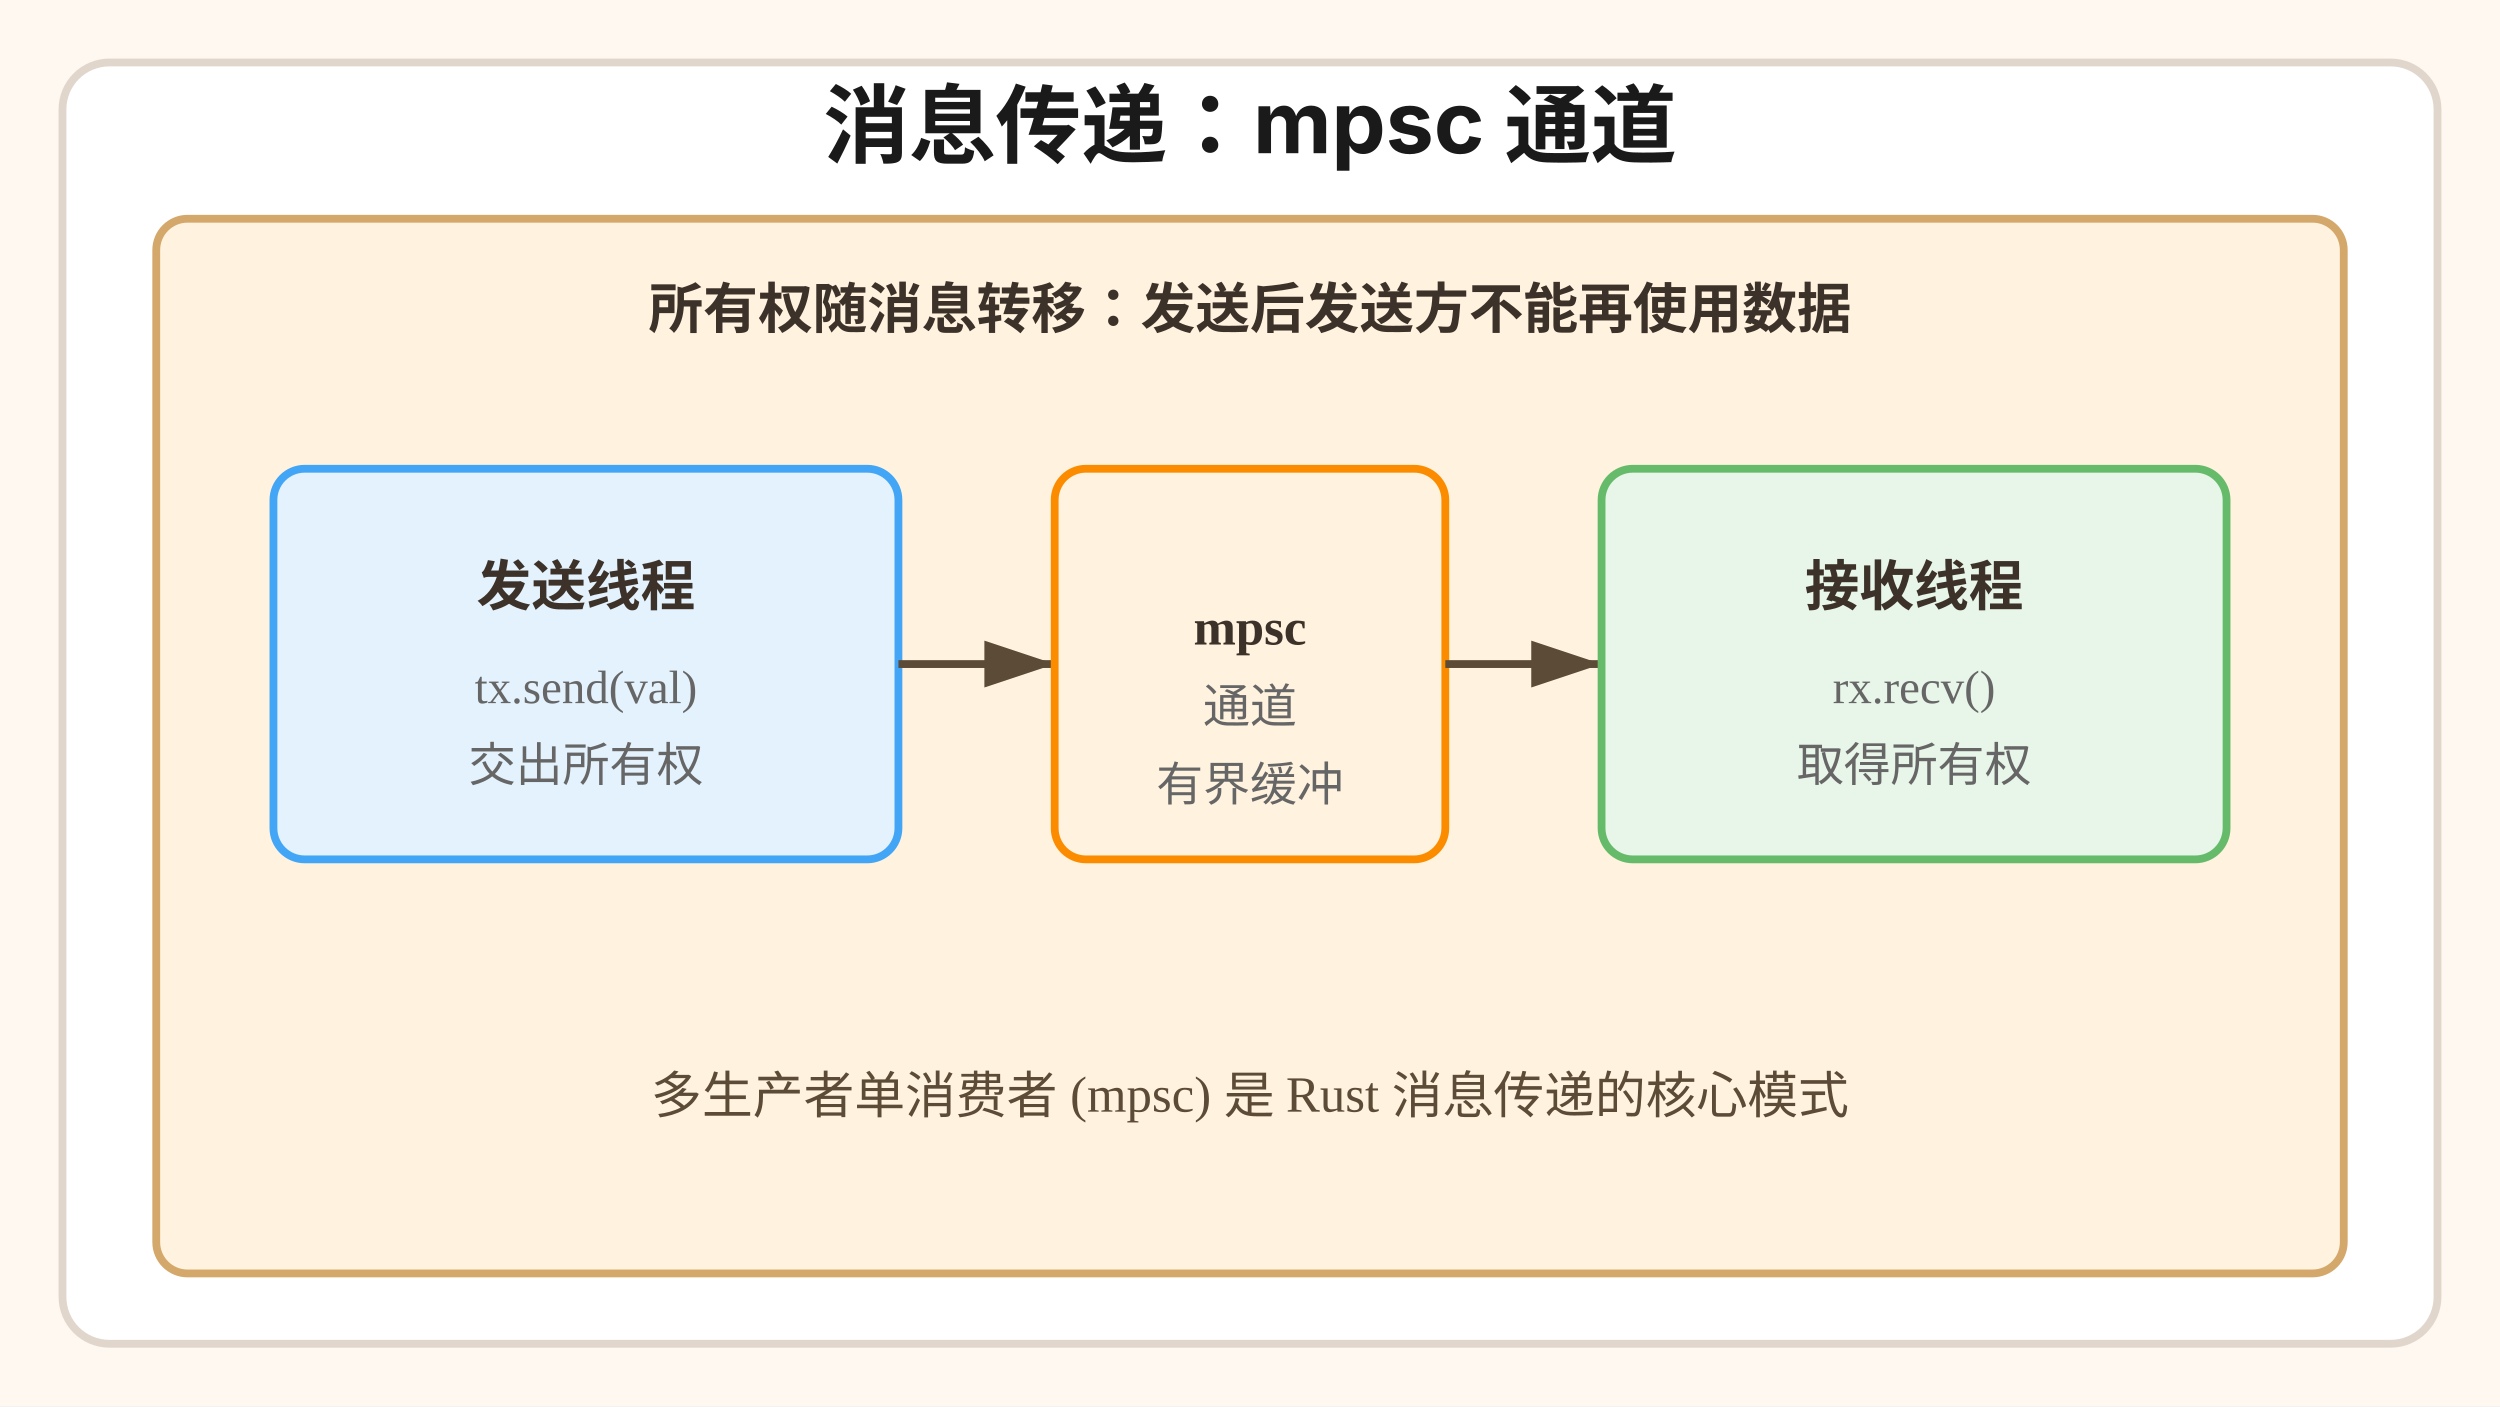
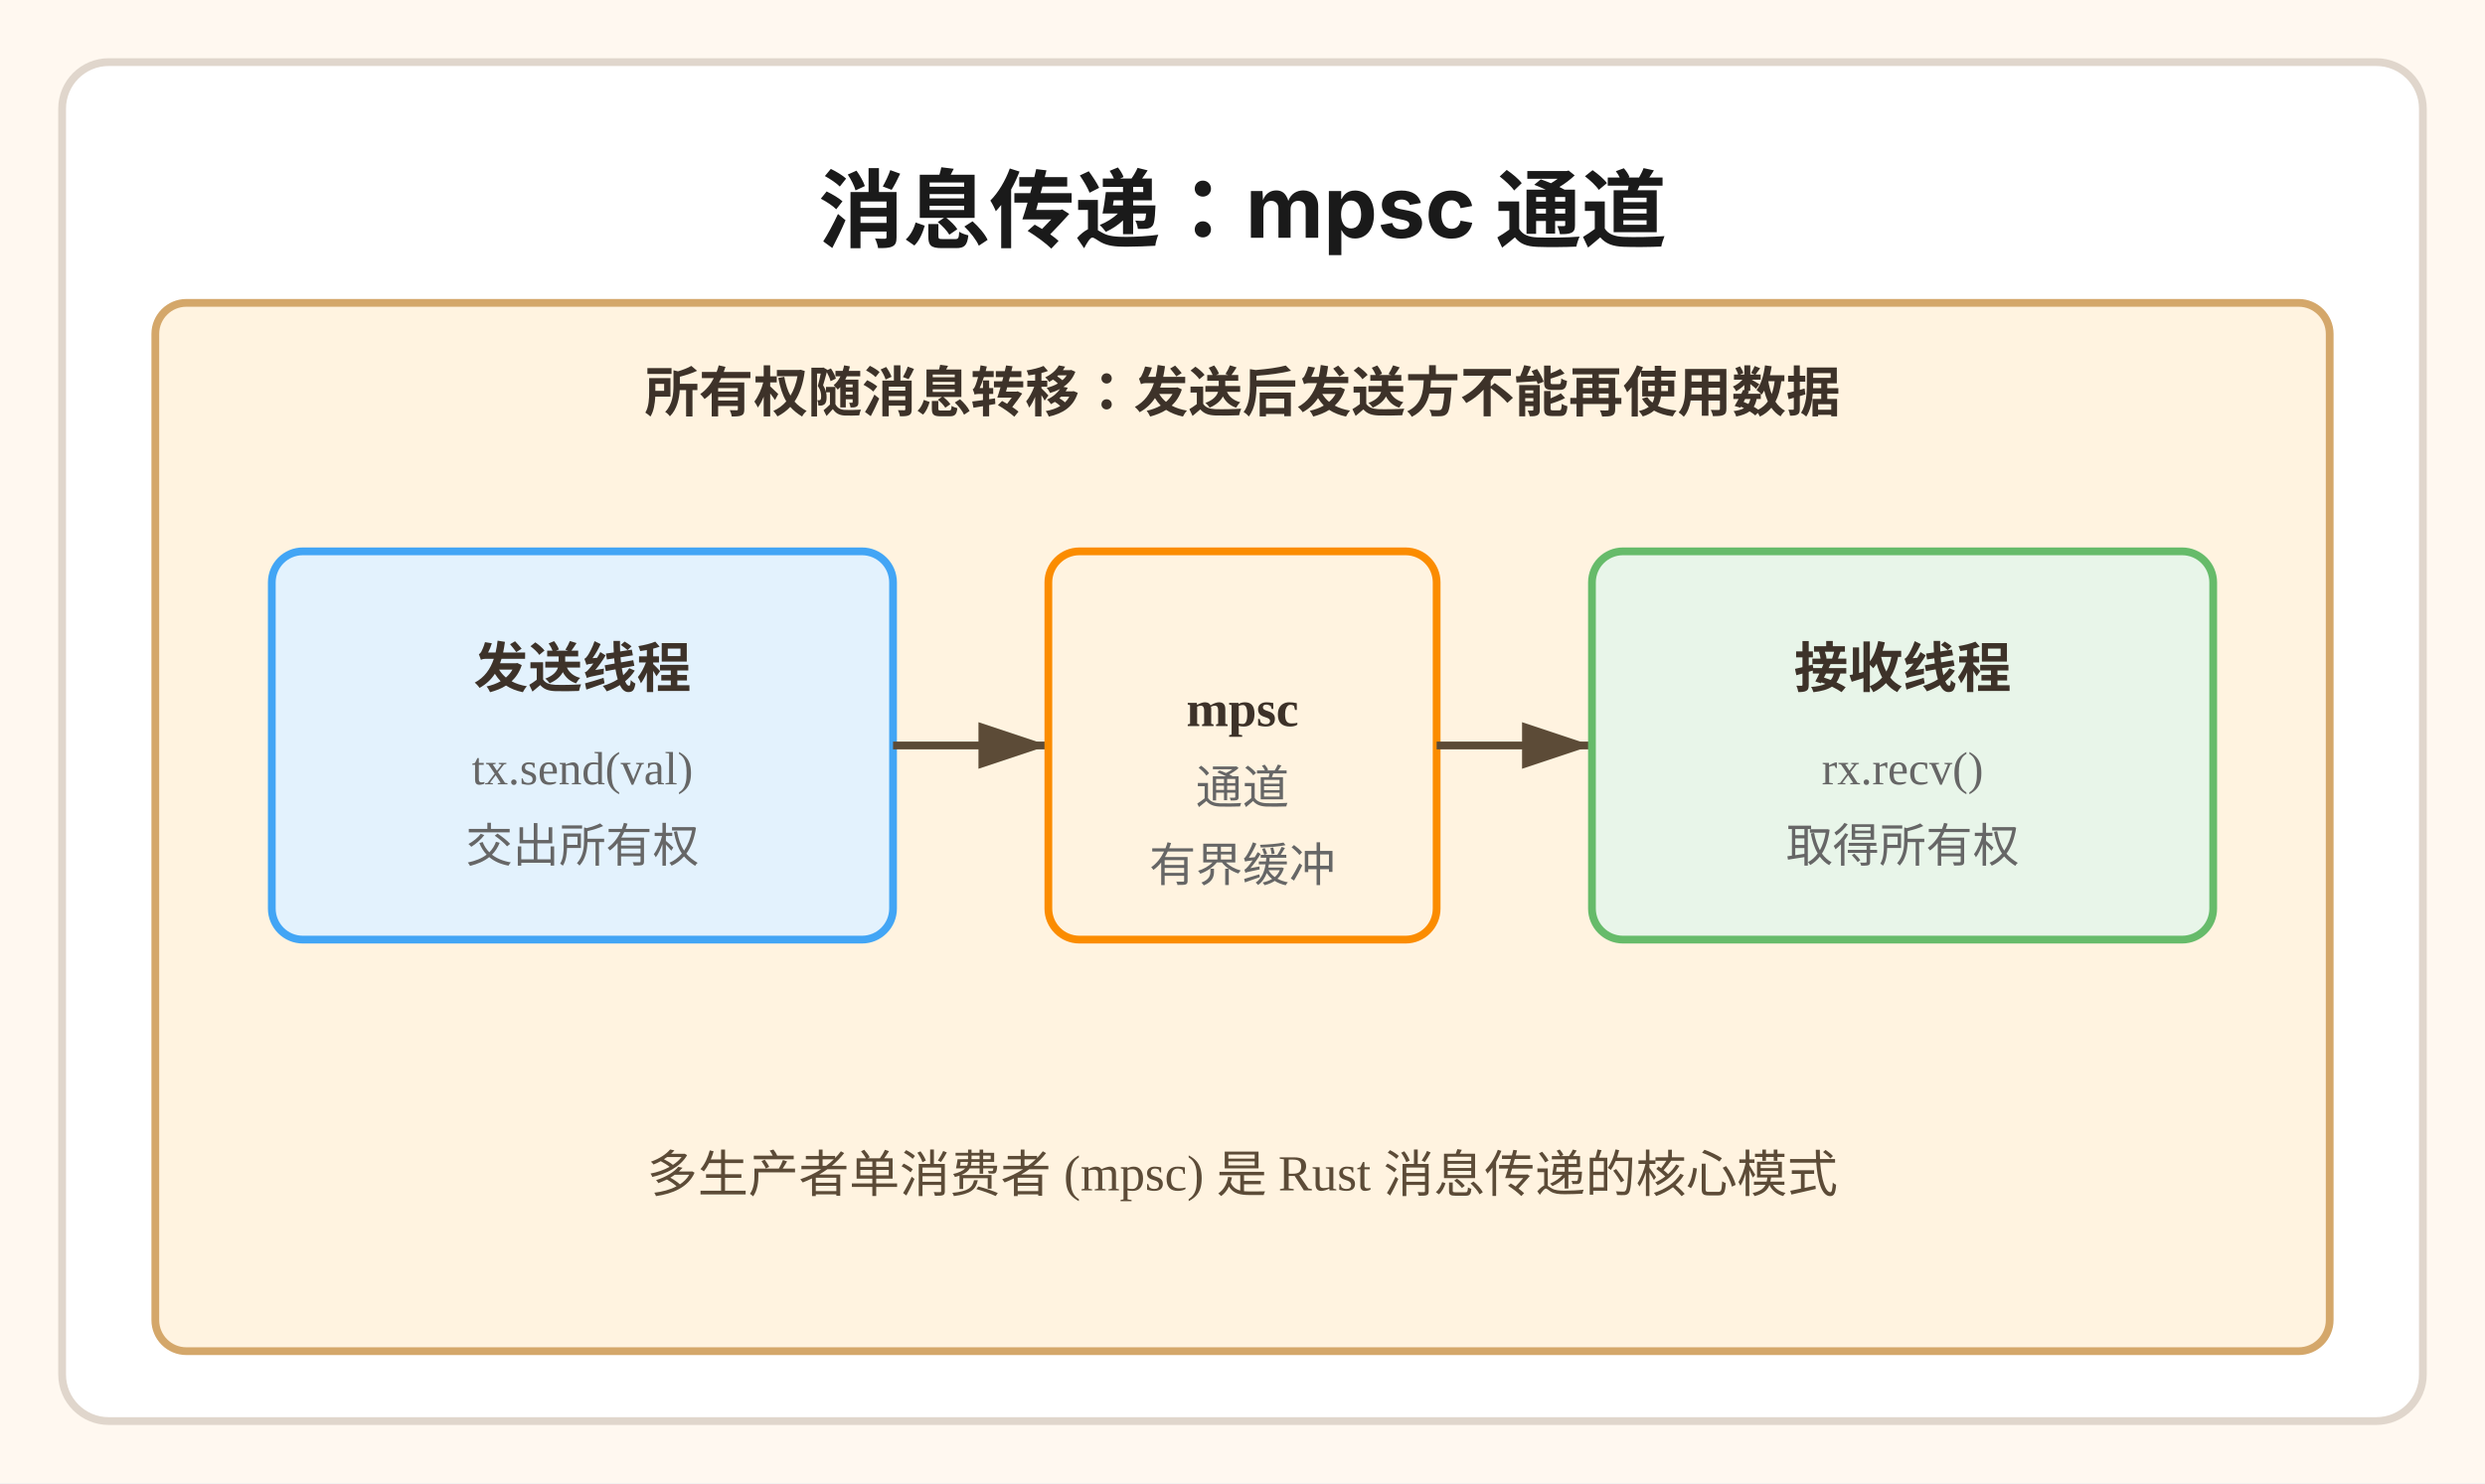
- <svg xmlns="http://www.w3.org/2000/svg" width="640" height="360" viewBox="0 0 640 360">
+ <svg xmlns="http://www.w3.org/2000/svg" width="640" height="382" viewBox="0 0 640 382">
  <defs>
    <style>
      .bg { fill: #fff8f0; }
      .card { fill: #ffffff; stroke: #e0d6cc; stroke-width: 2; }
      .title { font: bold 22px system-ui, -apple-system, sans-serif; fill: #1a1a1a; }
      .text { font: 15px system-ui, -apple-system, sans-serif; fill: #2a2a2a; }
      .code { font: 14px "SF Mono", Menlo, monospace; fill: #3a2a1a; }
      .label { font: 13px system-ui, -apple-system, sans-serif; fill: #5a5a5a; }
      .arrow { stroke: #7a6a5a; stroke-width: 2; fill: none; marker-end: url(#arrowhead); }
      .highlight { fill: #ffeacc; stroke: #ffaa55; stroke-width: 2; }
      .box { fill: #e8f4ff; stroke: #3399ff; stroke-width: 2; }
      .box2 { fill: #f0ffe8; stroke: #66bb33; stroke-width: 2; }
      .box3 { fill: #fff0f5; stroke: #dd5599; stroke-width: 2; }
    </style>
    <marker id="arrowhead" markerWidth="10" markerHeight="7" refX="9" refY="3.5" orient="auto">
      <polygon points="0 0, 10 3.5, 0 7" fill="#7a6a5a" />
    </marker>
    <marker id="arrow" markerWidth="10" markerHeight="10" refX="9" refY="3" orient="auto" markerUnits="strokeWidth">
      <path d="M0,0 L0,6 L9,3 z" fill="#5c4b37" />
    </marker>
  </defs>
-   <rect width="640" height="360" class="bg" />
-   <rect x="16" y="16" width="608" height="328" rx="12" class="card" />
-   <text x="320" y="40" text-anchor="middle" class="title">消息传递：mpsc 通道</text>
-   <rect x="40" y="56" width="560" height="270" fill="#fff3e0" stroke="#d4a76a" stroke-width="2" rx="8" />
-   <text x="320" y="84" font-size="14" font-weight="bold" fill="#3d3229" text-anchor="middle">所有权随消息转移：发送后发送方不能再使用数据</text>
-   <rect x="70" y="120" width="160" height="100" fill="#e3f2fd" stroke="#42a5f5" stroke-width="2" rx="8" />
-   <text x="150" y="155" font-size="14" font-weight="bold" fill="#3d3229" text-anchor="middle">发送线程</text>
-   <text x="150" y="180" font-size="12" fill="#666" text-anchor="middle">tx.send(val)</text>
-   <text x="150" y="200" font-size="12" fill="#666" text-anchor="middle">交出所有权</text>
-   <line x1="230" y1="170" x2="270" y2="170" stroke="#5c4b37" stroke-width="2" marker-end="url(#arrow)" />
-   <rect x="270" y="120" width="100" height="100" fill="#fff3e0" stroke="#fb8c00" stroke-width="2" rx="8" />
-   <text x="320" y="165" font-size="13" font-weight="bold" fill="#3d3229" text-anchor="middle">mpsc</text>
-   <text x="320" y="185" font-size="12" fill="#666" text-anchor="middle">通道</text>
-   <text x="320" y="205" font-size="12" fill="#666" text-anchor="middle">有界缓冲</text>
-   <line x1="370" y1="170" x2="410" y2="170" stroke="#5c4b37" stroke-width="2" marker-end="url(#arrow)" />
-   <rect x="410" y="120" width="160" height="100" fill="#e8f5e9" stroke="#66bb6a" stroke-width="2" rx="8" />
-   <text x="490" y="155" font-size="14" font-weight="bold" fill="#3d3229" text-anchor="middle">接收线程</text>
-   <text x="490" y="180" font-size="12" fill="#666" text-anchor="middle">rx.recv()</text>
-   <text x="490" y="200" font-size="12" fill="#666" text-anchor="middle">取得所有权</text>
-   <text x="320" y="285" font-size="13" fill="#5c4b37" text-anchor="middle">多生产者单消费者 (mpsc) 是 Rust 消息传递的核心模式</text>
+   <rect width="640" height="382" class="bg" />
+   <rect x="16" y="16" width="608" height="350" rx="12" class="card" />
+   <text x="320" y="62" text-anchor="middle" class="title">消息传递：mpsc 通道</text>
+   <rect x="40" y="78" width="560" height="270" fill="#fff3e0" stroke="#d4a76a" stroke-width="2" rx="8" />
+   <text x="320" y="106" font-size="14" font-weight="bold" fill="#3d3229" text-anchor="middle">所有权随消息转移：发送后发送方不能再使用数据</text>
+   <rect x="70" y="142" width="160" height="100" fill="#e3f2fd" stroke="#42a5f5" stroke-width="2" rx="8" />
+   <text x="150" y="177" font-size="14" font-weight="bold" fill="#3d3229" text-anchor="middle">发送线程</text>
+   <text x="150" y="202" font-size="12" fill="#666" text-anchor="middle">tx.send(val)</text>
+   <text x="150" y="222" font-size="12" fill="#666" text-anchor="middle">交出所有权</text>
+   <line x1="230" y1="192" x2="270" y2="192" stroke="#5c4b37" stroke-width="2" marker-end="url(#arrow)" />
+   <rect x="270" y="142" width="100" height="100" fill="#fff3e0" stroke="#fb8c00" stroke-width="2" rx="8" />
+   <text x="320" y="187" font-size="13" font-weight="bold" fill="#3d3229" text-anchor="middle">mpsc</text>
+   <text x="320" y="207" font-size="12" fill="#666" text-anchor="middle">通道</text>
+   <text x="320" y="227" font-size="12" fill="#666" text-anchor="middle">有界缓冲</text>
+   <line x1="370" y1="192" x2="410" y2="192" stroke="#5c4b37" stroke-width="2" marker-end="url(#arrow)" />
+   <rect x="410" y="142" width="160" height="100" fill="#e8f5e9" stroke="#66bb6a" stroke-width="2" rx="8" />
+   <text x="490" y="177" font-size="14" font-weight="bold" fill="#3d3229" text-anchor="middle">接收线程</text>
+   <text x="490" y="202" font-size="12" fill="#666" text-anchor="middle">rx.recv()</text>
+   <text x="490" y="222" font-size="12" fill="#666" text-anchor="middle">取得所有权</text>
+   <text x="320" y="307" font-size="13" fill="#5c4b37" text-anchor="middle">多生产者单消费者 (mpsc) 是 Rust 消息传递的核心模式</text>
</svg>
